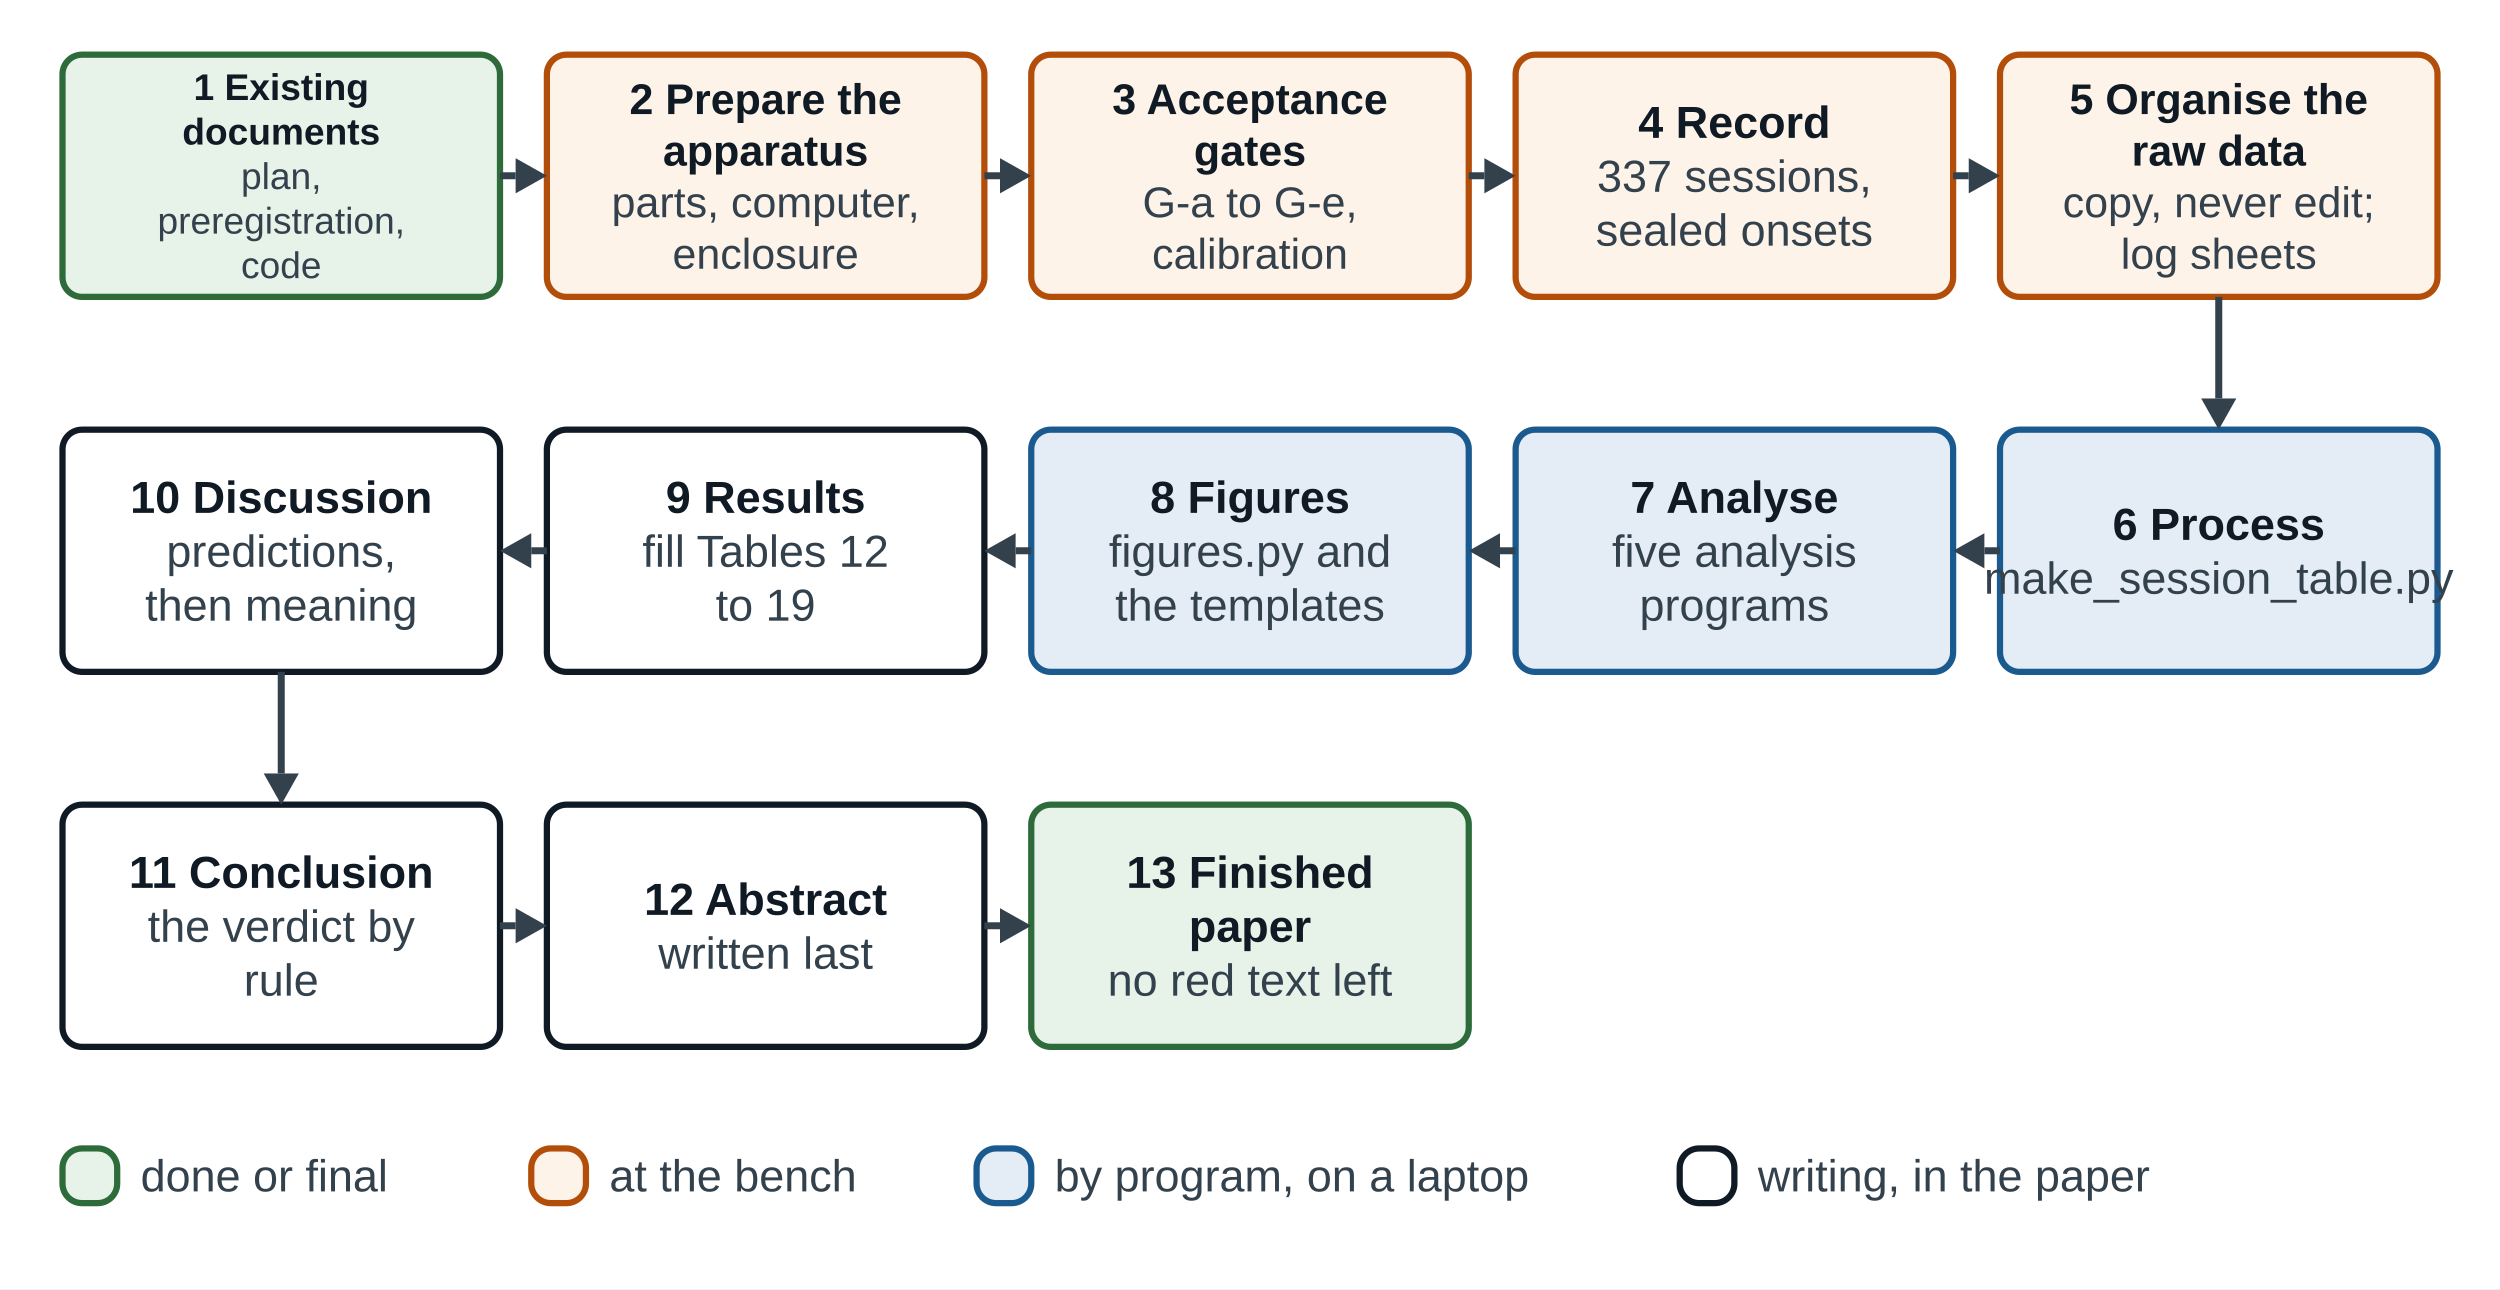
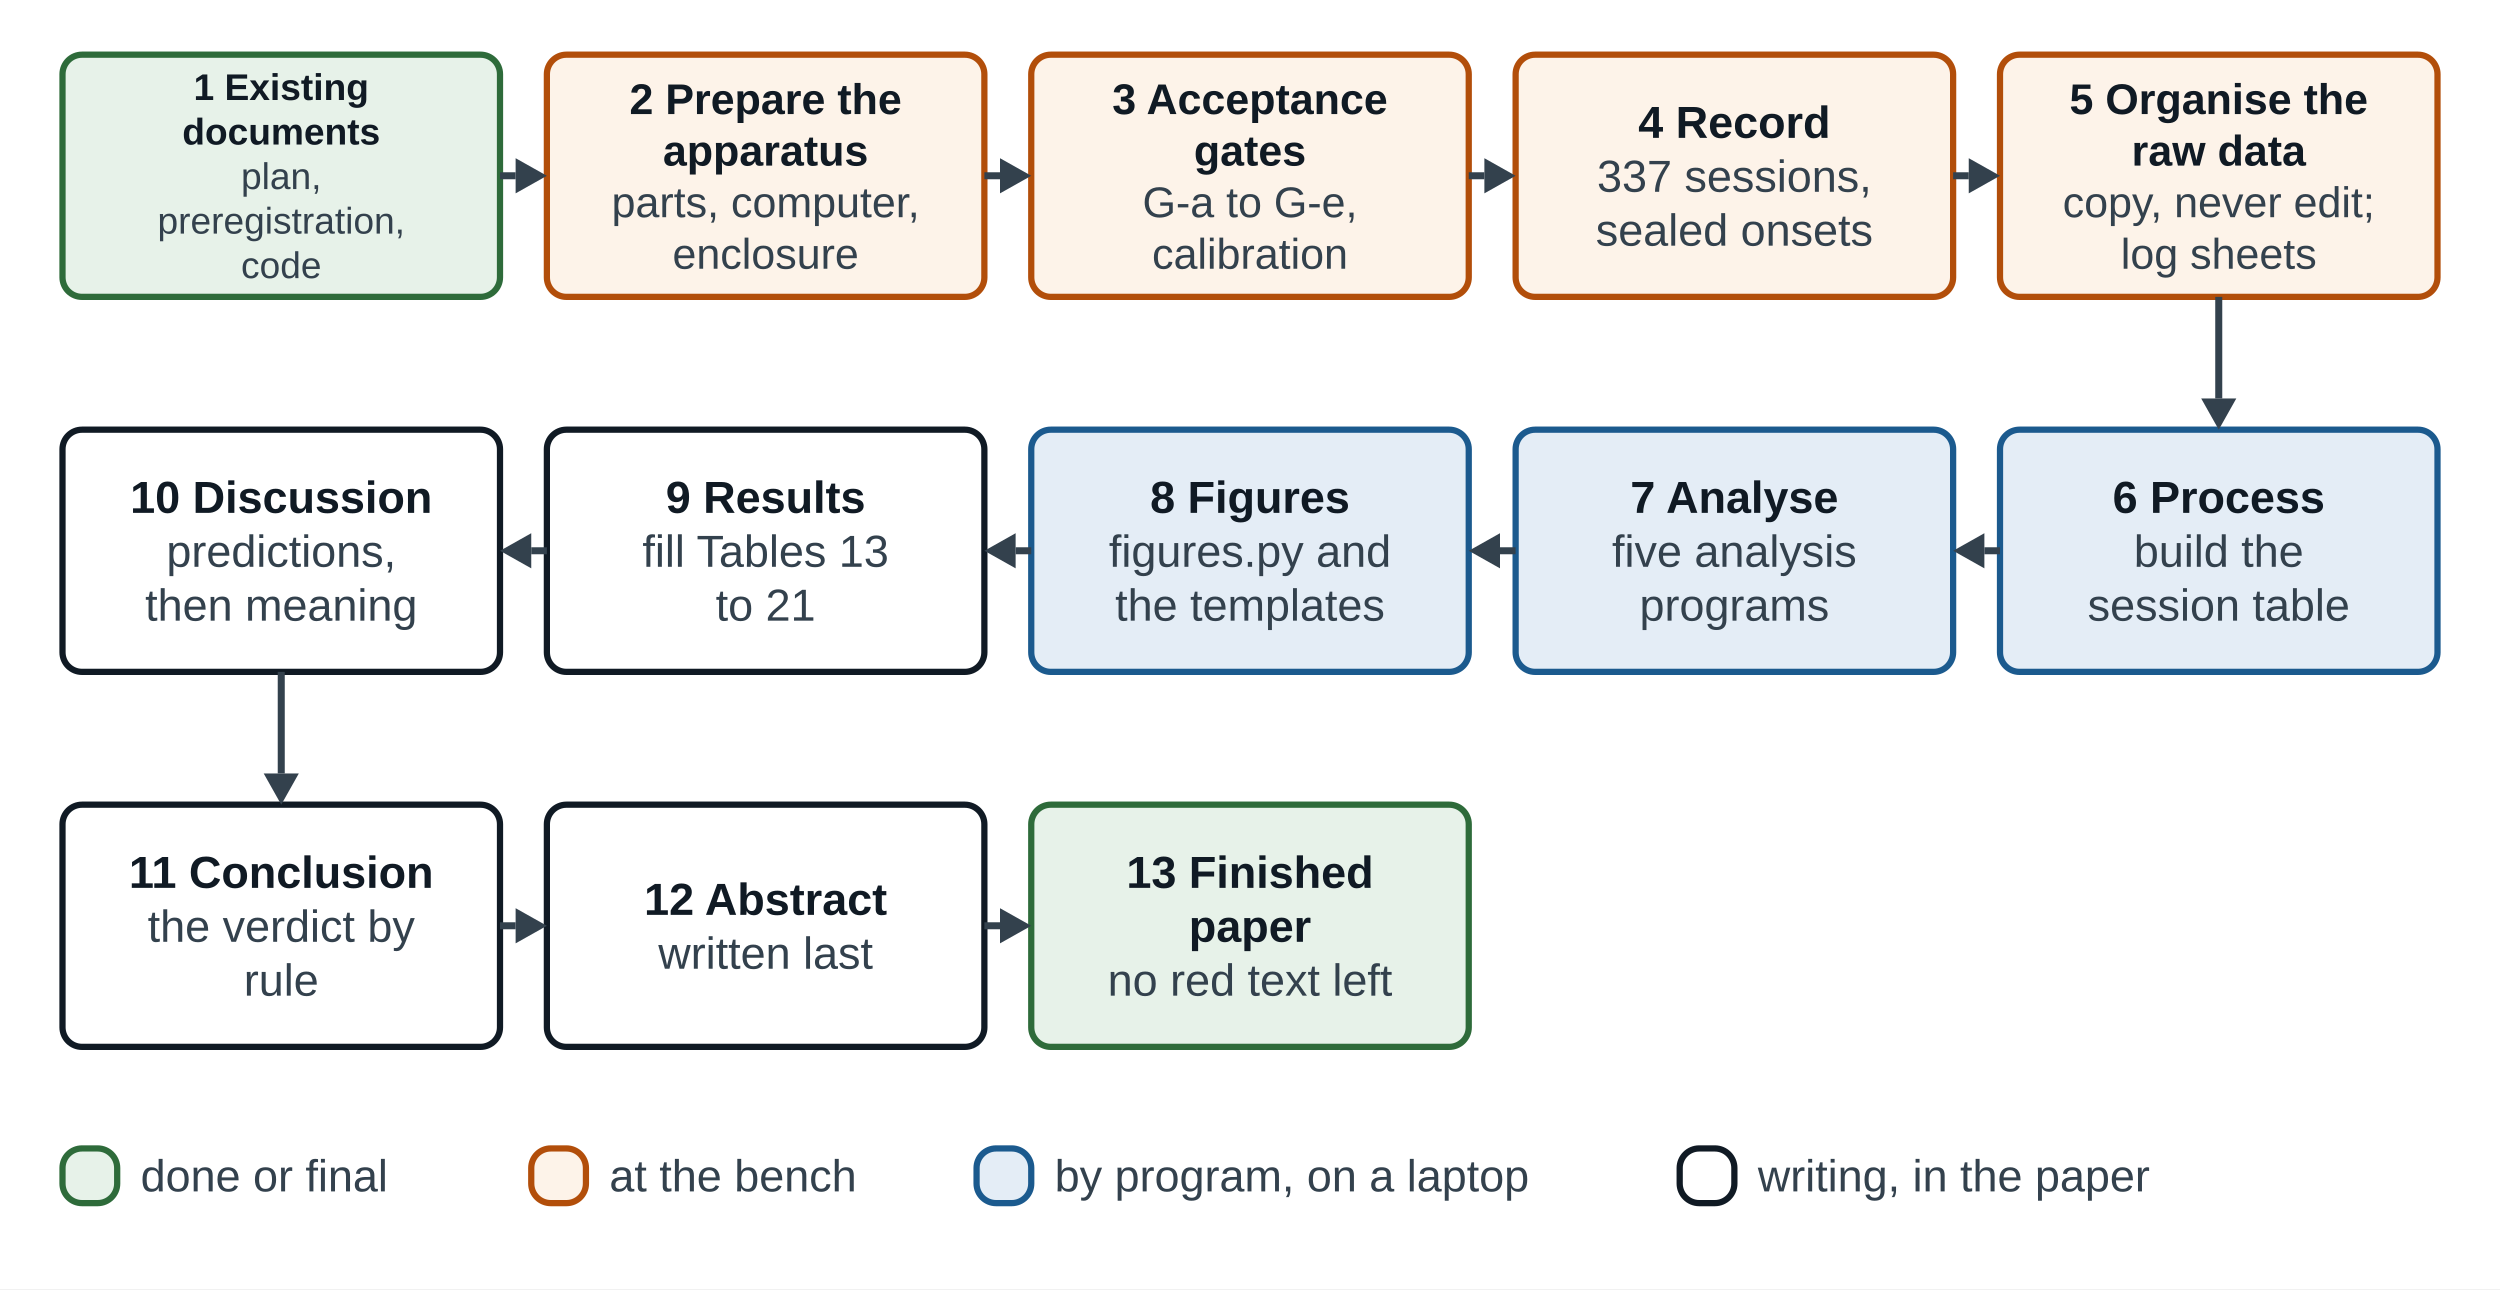
<svg xmlns="http://www.w3.org/2000/svg" role="img" aria-label="From today's documents to the finished paper: thirteen stages" width="640" height="330" viewBox="0 0 640 330">
  <rect width="640" height="330" fill="#FFFFFF" />
  <rect x="16" y="14" width="112" height="62" rx="5" fill="#E7F2E9" stroke="#2E6B3A" stroke-width="1.6" />
  <text x="72.0" y="25.6" font-family="'Liberation Sans', Arial, Helvetica, sans-serif" font-size="9.5" font-weight="700" fill="#101A24" text-anchor="middle">1 Existing</text>
  <text x="72.0" y="37.0" font-family="'Liberation Sans', Arial, Helvetica, sans-serif" font-size="9.5" font-weight="700" fill="#101A24" text-anchor="middle">documents</text>
  <text x="72.0" y="48.4" font-family="'Liberation Sans', Arial, Helvetica, sans-serif" font-size="9.5" font-weight="400" fill="#33414D" text-anchor="middle">plan,</text>
  <text x="72.0" y="59.8" font-family="'Liberation Sans', Arial, Helvetica, sans-serif" font-size="9.5" font-weight="400" fill="#33414D" text-anchor="middle">preregistration,</text>
  <text x="72.0" y="71.2" font-family="'Liberation Sans', Arial, Helvetica, sans-serif" font-size="9.5" font-weight="400" fill="#33414D" text-anchor="middle">code</text>
  <rect x="140" y="14" width="112" height="62" rx="5" fill="#FDF3E9" stroke="#B24E0A" stroke-width="1.6" />
  <text x="196.0" y="29.2" font-family="'Liberation Sans', Arial, Helvetica, sans-serif" font-size="11.0" font-weight="700" fill="#101A24" text-anchor="middle">2 Prepare the</text>
  <text x="196.0" y="42.4" font-family="'Liberation Sans', Arial, Helvetica, sans-serif" font-size="11.0" font-weight="700" fill="#101A24" text-anchor="middle">apparatus</text>
  <text x="196.0" y="55.6" font-family="'Liberation Sans', Arial, Helvetica, sans-serif" font-size="11.0" font-weight="400" fill="#33414D" text-anchor="middle">parts, computer,</text>
  <text x="196.0" y="68.8" font-family="'Liberation Sans', Arial, Helvetica, sans-serif" font-size="11.0" font-weight="400" fill="#33414D" text-anchor="middle">enclosure</text>
  <rect x="264" y="14" width="112" height="62" rx="5" fill="#FDF3E9" stroke="#B24E0A" stroke-width="1.6" />
  <text x="320.0" y="29.2" font-family="'Liberation Sans', Arial, Helvetica, sans-serif" font-size="11.0" font-weight="700" fill="#101A24" text-anchor="middle">3 Acceptance</text>
  <text x="320.0" y="42.4" font-family="'Liberation Sans', Arial, Helvetica, sans-serif" font-size="11.0" font-weight="700" fill="#101A24" text-anchor="middle">gates</text>
  <text x="320.0" y="55.6" font-family="'Liberation Sans', Arial, Helvetica, sans-serif" font-size="11.0" font-weight="400" fill="#33414D" text-anchor="middle">G-a to G-e,</text>
  <text x="320.0" y="68.8" font-family="'Liberation Sans', Arial, Helvetica, sans-serif" font-size="11.0" font-weight="400" fill="#33414D" text-anchor="middle">calibration</text>
  <rect x="388" y="14" width="112" height="62" rx="5" fill="#FDF3E9" stroke="#B24E0A" stroke-width="1.6" />
  <text x="444.0" y="35.3" font-family="'Liberation Sans', Arial, Helvetica, sans-serif" font-size="11.5" font-weight="700" fill="#101A24" text-anchor="middle">4 Record</text>
  <text x="444.0" y="49.1" font-family="'Liberation Sans', Arial, Helvetica, sans-serif" font-size="11.5" font-weight="400" fill="#33414D" text-anchor="middle">337 sessions,</text>
  <text x="444.0" y="62.9" font-family="'Liberation Sans', Arial, Helvetica, sans-serif" font-size="11.5" font-weight="400" fill="#33414D" text-anchor="middle">sealed onsets</text>
  <rect x="512" y="14" width="112" height="62" rx="5" fill="#FDF3E9" stroke="#B24E0A" stroke-width="1.6" />
  <text x="568.0" y="29.2" font-family="'Liberation Sans', Arial, Helvetica, sans-serif" font-size="11.0" font-weight="700" fill="#101A24" text-anchor="middle">5 Organise the</text>
  <text x="568.0" y="42.4" font-family="'Liberation Sans', Arial, Helvetica, sans-serif" font-size="11.0" font-weight="700" fill="#101A24" text-anchor="middle">raw data</text>
  <text x="568.0" y="55.6" font-family="'Liberation Sans', Arial, Helvetica, sans-serif" font-size="11.0" font-weight="400" fill="#33414D" text-anchor="middle">copy, never edit;</text>
  <text x="568.0" y="68.8" font-family="'Liberation Sans', Arial, Helvetica, sans-serif" font-size="11.0" font-weight="400" fill="#33414D" text-anchor="middle">log sheets</text>
  <rect x="512" y="110" width="112" height="62" rx="5" fill="#E4EDF6" stroke="#1B5A8E" stroke-width="1.6" />
-   <text x="568.0" y="138.2" font-family="'Liberation Sans', Arial, Helvetica, sans-serif" font-size="11.5" font-weight="700" fill="#101A24" text-anchor="middle">6 Process</text>
-   <text x="568.0" y="152.0" font-family="'Liberation Sans', Arial, Helvetica, sans-serif" font-size="11.5" font-weight="400" fill="#33414D" text-anchor="middle">make_session_table.py</text>
+   <text x="568.0" y="131.3" font-family="'Liberation Sans', Arial, Helvetica, sans-serif" font-size="11.5" font-weight="700" fill="#101A24" text-anchor="middle">6 Process</text>
+   <text x="568.0" y="145.1" font-family="'Liberation Sans', Arial, Helvetica, sans-serif" font-size="11.5" font-weight="400" fill="#33414D" text-anchor="middle">build the</text>
+   <text x="568.0" y="158.9" font-family="'Liberation Sans', Arial, Helvetica, sans-serif" font-size="11.5" font-weight="400" fill="#33414D" text-anchor="middle">session table</text>
  <rect x="388" y="110" width="112" height="62" rx="5" fill="#E4EDF6" stroke="#1B5A8E" stroke-width="1.6" />
  <text x="444.0" y="131.3" font-family="'Liberation Sans', Arial, Helvetica, sans-serif" font-size="11.5" font-weight="700" fill="#101A24" text-anchor="middle">7 Analyse</text>
  <text x="444.0" y="145.1" font-family="'Liberation Sans', Arial, Helvetica, sans-serif" font-size="11.5" font-weight="400" fill="#33414D" text-anchor="middle">five analysis</text>
  <text x="444.0" y="158.9" font-family="'Liberation Sans', Arial, Helvetica, sans-serif" font-size="11.5" font-weight="400" fill="#33414D" text-anchor="middle">programs</text>
  <rect x="264" y="110" width="112" height="62" rx="5" fill="#E4EDF6" stroke="#1B5A8E" stroke-width="1.6" />
  <text x="320.0" y="131.3" font-family="'Liberation Sans', Arial, Helvetica, sans-serif" font-size="11.5" font-weight="700" fill="#101A24" text-anchor="middle">8 Figures</text>
  <text x="320.0" y="145.1" font-family="'Liberation Sans', Arial, Helvetica, sans-serif" font-size="11.5" font-weight="400" fill="#33414D" text-anchor="middle">figures.py and</text>
  <text x="320.0" y="158.9" font-family="'Liberation Sans', Arial, Helvetica, sans-serif" font-size="11.5" font-weight="400" fill="#33414D" text-anchor="middle">the templates</text>
  <rect x="140" y="110" width="112" height="62" rx="5" fill="#FFFFFF" stroke="#101A24" stroke-width="1.6" />
  <text x="196.0" y="131.3" font-family="'Liberation Sans', Arial, Helvetica, sans-serif" font-size="11.5" font-weight="700" fill="#101A24" text-anchor="middle">9 Results</text>
-   <text x="196.0" y="145.1" font-family="'Liberation Sans', Arial, Helvetica, sans-serif" font-size="11.5" font-weight="400" fill="#33414D" text-anchor="middle">fill Tables 12</text>
-   <text x="196.0" y="158.9" font-family="'Liberation Sans', Arial, Helvetica, sans-serif" font-size="11.5" font-weight="400" fill="#33414D" text-anchor="middle">to 19</text>
+   <text x="196.0" y="145.1" font-family="'Liberation Sans', Arial, Helvetica, sans-serif" font-size="11.5" font-weight="400" fill="#33414D" text-anchor="middle">fill Tables 13</text>
+   <text x="196.0" y="158.9" font-family="'Liberation Sans', Arial, Helvetica, sans-serif" font-size="11.5" font-weight="400" fill="#33414D" text-anchor="middle">to 21</text>
  <rect x="16" y="110" width="112" height="62" rx="5" fill="#FFFFFF" stroke="#101A24" stroke-width="1.6" />
  <text x="72.0" y="131.3" font-family="'Liberation Sans', Arial, Helvetica, sans-serif" font-size="11.5" font-weight="700" fill="#101A24" text-anchor="middle">10 Discussion</text>
  <text x="72.0" y="145.1" font-family="'Liberation Sans', Arial, Helvetica, sans-serif" font-size="11.5" font-weight="400" fill="#33414D" text-anchor="middle">predictions,</text>
  <text x="72.0" y="158.9" font-family="'Liberation Sans', Arial, Helvetica, sans-serif" font-size="11.5" font-weight="400" fill="#33414D" text-anchor="middle">then meaning</text>
  <rect x="16" y="206" width="112" height="62" rx="5" fill="#FFFFFF" stroke="#101A24" stroke-width="1.6" />
  <text x="72.0" y="227.3" font-family="'Liberation Sans', Arial, Helvetica, sans-serif" font-size="11.5" font-weight="700" fill="#101A24" text-anchor="middle">11 Conclusion</text>
  <text x="72.0" y="241.1" font-family="'Liberation Sans', Arial, Helvetica, sans-serif" font-size="11.5" font-weight="400" fill="#33414D" text-anchor="middle">the verdict by</text>
  <text x="72.0" y="254.9" font-family="'Liberation Sans', Arial, Helvetica, sans-serif" font-size="11.5" font-weight="400" fill="#33414D" text-anchor="middle">rule</text>
  <rect x="140" y="206" width="112" height="62" rx="5" fill="#FFFFFF" stroke="#101A24" stroke-width="1.6" />
  <text x="196.0" y="234.2" font-family="'Liberation Sans', Arial, Helvetica, sans-serif" font-size="11.5" font-weight="700" fill="#101A24" text-anchor="middle">12 Abstract</text>
  <text x="196.0" y="248.0" font-family="'Liberation Sans', Arial, Helvetica, sans-serif" font-size="11.5" font-weight="400" fill="#33414D" text-anchor="middle">written last</text>
  <rect x="264" y="206" width="112" height="62" rx="5" fill="#E7F2E9" stroke="#2E6B3A" stroke-width="1.6" />
  <text x="320.0" y="227.3" font-family="'Liberation Sans', Arial, Helvetica, sans-serif" font-size="11.5" font-weight="700" fill="#101A24" text-anchor="middle">13 Finished</text>
  <text x="320.0" y="241.1" font-family="'Liberation Sans', Arial, Helvetica, sans-serif" font-size="11.5" font-weight="700" fill="#101A24" text-anchor="middle">paper</text>
  <text x="320.0" y="254.9" font-family="'Liberation Sans', Arial, Helvetica, sans-serif" font-size="11.5" font-weight="400" fill="#33414D" text-anchor="middle">no red text left</text>
  <polyline points="128.0,45.0 132.0,45.0" fill="none" stroke="#33414D" stroke-width="1.8" stroke-linejoin="round" />
  <path d="M140.0 45.0 L132.0 49.5 L132.0 40.5 Z" fill="#33414D" />
  <polyline points="252.0,45.0 256.0,45.0" fill="none" stroke="#33414D" stroke-width="1.8" stroke-linejoin="round" />
  <path d="M264.0 45.0 L256.0 49.5 L256.0 40.5 Z" fill="#33414D" />
  <polyline points="376.0,45.0 380.0,45.0" fill="none" stroke="#33414D" stroke-width="1.8" stroke-linejoin="round" />
  <path d="M388.0 45.0 L380.0 49.5 L380.0 40.5 Z" fill="#33414D" />
  <polyline points="500.0,45.0 504.0,45.0" fill="none" stroke="#33414D" stroke-width="1.8" stroke-linejoin="round" />
  <path d="M512.0 45.0 L504.0 49.5 L504.0 40.5 Z" fill="#33414D" />
  <polyline points="568.0,76.0 568.0,102.0" fill="none" stroke="#33414D" stroke-width="1.8" stroke-linejoin="round" />
  <path d="M568.0 110.0 L563.5 102.0 L572.5 102.0 Z" fill="#33414D" />
  <polyline points="512.0,141.0 508.0,141.0" fill="none" stroke="#33414D" stroke-width="1.8" stroke-linejoin="round" />
  <path d="M500.0 141.0 L508.0 136.5 L508.0 145.5 Z" fill="#33414D" />
  <polyline points="388.0,141.0 384.0,141.0" fill="none" stroke="#33414D" stroke-width="1.8" stroke-linejoin="round" />
  <path d="M376.0 141.0 L384.0 136.5 L384.0 145.5 Z" fill="#33414D" />
  <polyline points="264.0,141.0 260.0,141.0" fill="none" stroke="#33414D" stroke-width="1.8" stroke-linejoin="round" />
  <path d="M252.0 141.0 L260.0 136.5 L260.0 145.5 Z" fill="#33414D" />
  <polyline points="140.0,141.0 136.0,141.0" fill="none" stroke="#33414D" stroke-width="1.8" stroke-linejoin="round" />
  <path d="M128.0 141.0 L136.0 136.5 L136.0 145.5 Z" fill="#33414D" />
  <polyline points="72.0,172.0 72.0,198.0" fill="none" stroke="#33414D" stroke-width="1.8" stroke-linejoin="round" />
  <path d="M72.0 206.0 L67.5 198.0 L76.5 198.0 Z" fill="#33414D" />
  <polyline points="128.0,237.0 132.0,237.0" fill="none" stroke="#33414D" stroke-width="1.8" stroke-linejoin="round" />
  <path d="M140.0 237.0 L132.0 241.5 L132.0 232.5 Z" fill="#33414D" />
  <polyline points="252.0,237.0 256.0,237.0" fill="none" stroke="#33414D" stroke-width="1.8" stroke-linejoin="round" />
  <path d="M264.0 237.0 L256.0 241.5 L256.0 232.5 Z" fill="#33414D" />
  <rect x="16" y="294" width="14" height="14" rx="5" fill="#E7F2E9" stroke="#2E6B3A" stroke-width="1.6" />
  <text x="36.0" y="305.0" font-family="'Liberation Sans', Arial, Helvetica, sans-serif" font-size="11.5" font-weight="400" fill="#33414D" text-anchor="start">done or final</text>
  <rect x="136" y="294" width="14" height="14" rx="5" fill="#FDF3E9" stroke="#B24E0A" stroke-width="1.6" />
  <text x="156.0" y="305.0" font-family="'Liberation Sans', Arial, Helvetica, sans-serif" font-size="11.5" font-weight="400" fill="#33414D" text-anchor="start">at the bench</text>
  <rect x="250" y="294" width="14" height="14" rx="5" fill="#E4EDF6" stroke="#1B5A8E" stroke-width="1.6" />
  <text x="270.0" y="305.0" font-family="'Liberation Sans', Arial, Helvetica, sans-serif" font-size="11.5" font-weight="400" fill="#33414D" text-anchor="start">by program, on a laptop</text>
  <rect x="430" y="294" width="14" height="14" rx="5" fill="#FFFFFF" stroke="#101A24" stroke-width="1.6" />
  <text x="450.0" y="305.0" font-family="'Liberation Sans', Arial, Helvetica, sans-serif" font-size="11.5" font-weight="400" fill="#33414D" text-anchor="start">writing, in the paper</text>
</svg>
